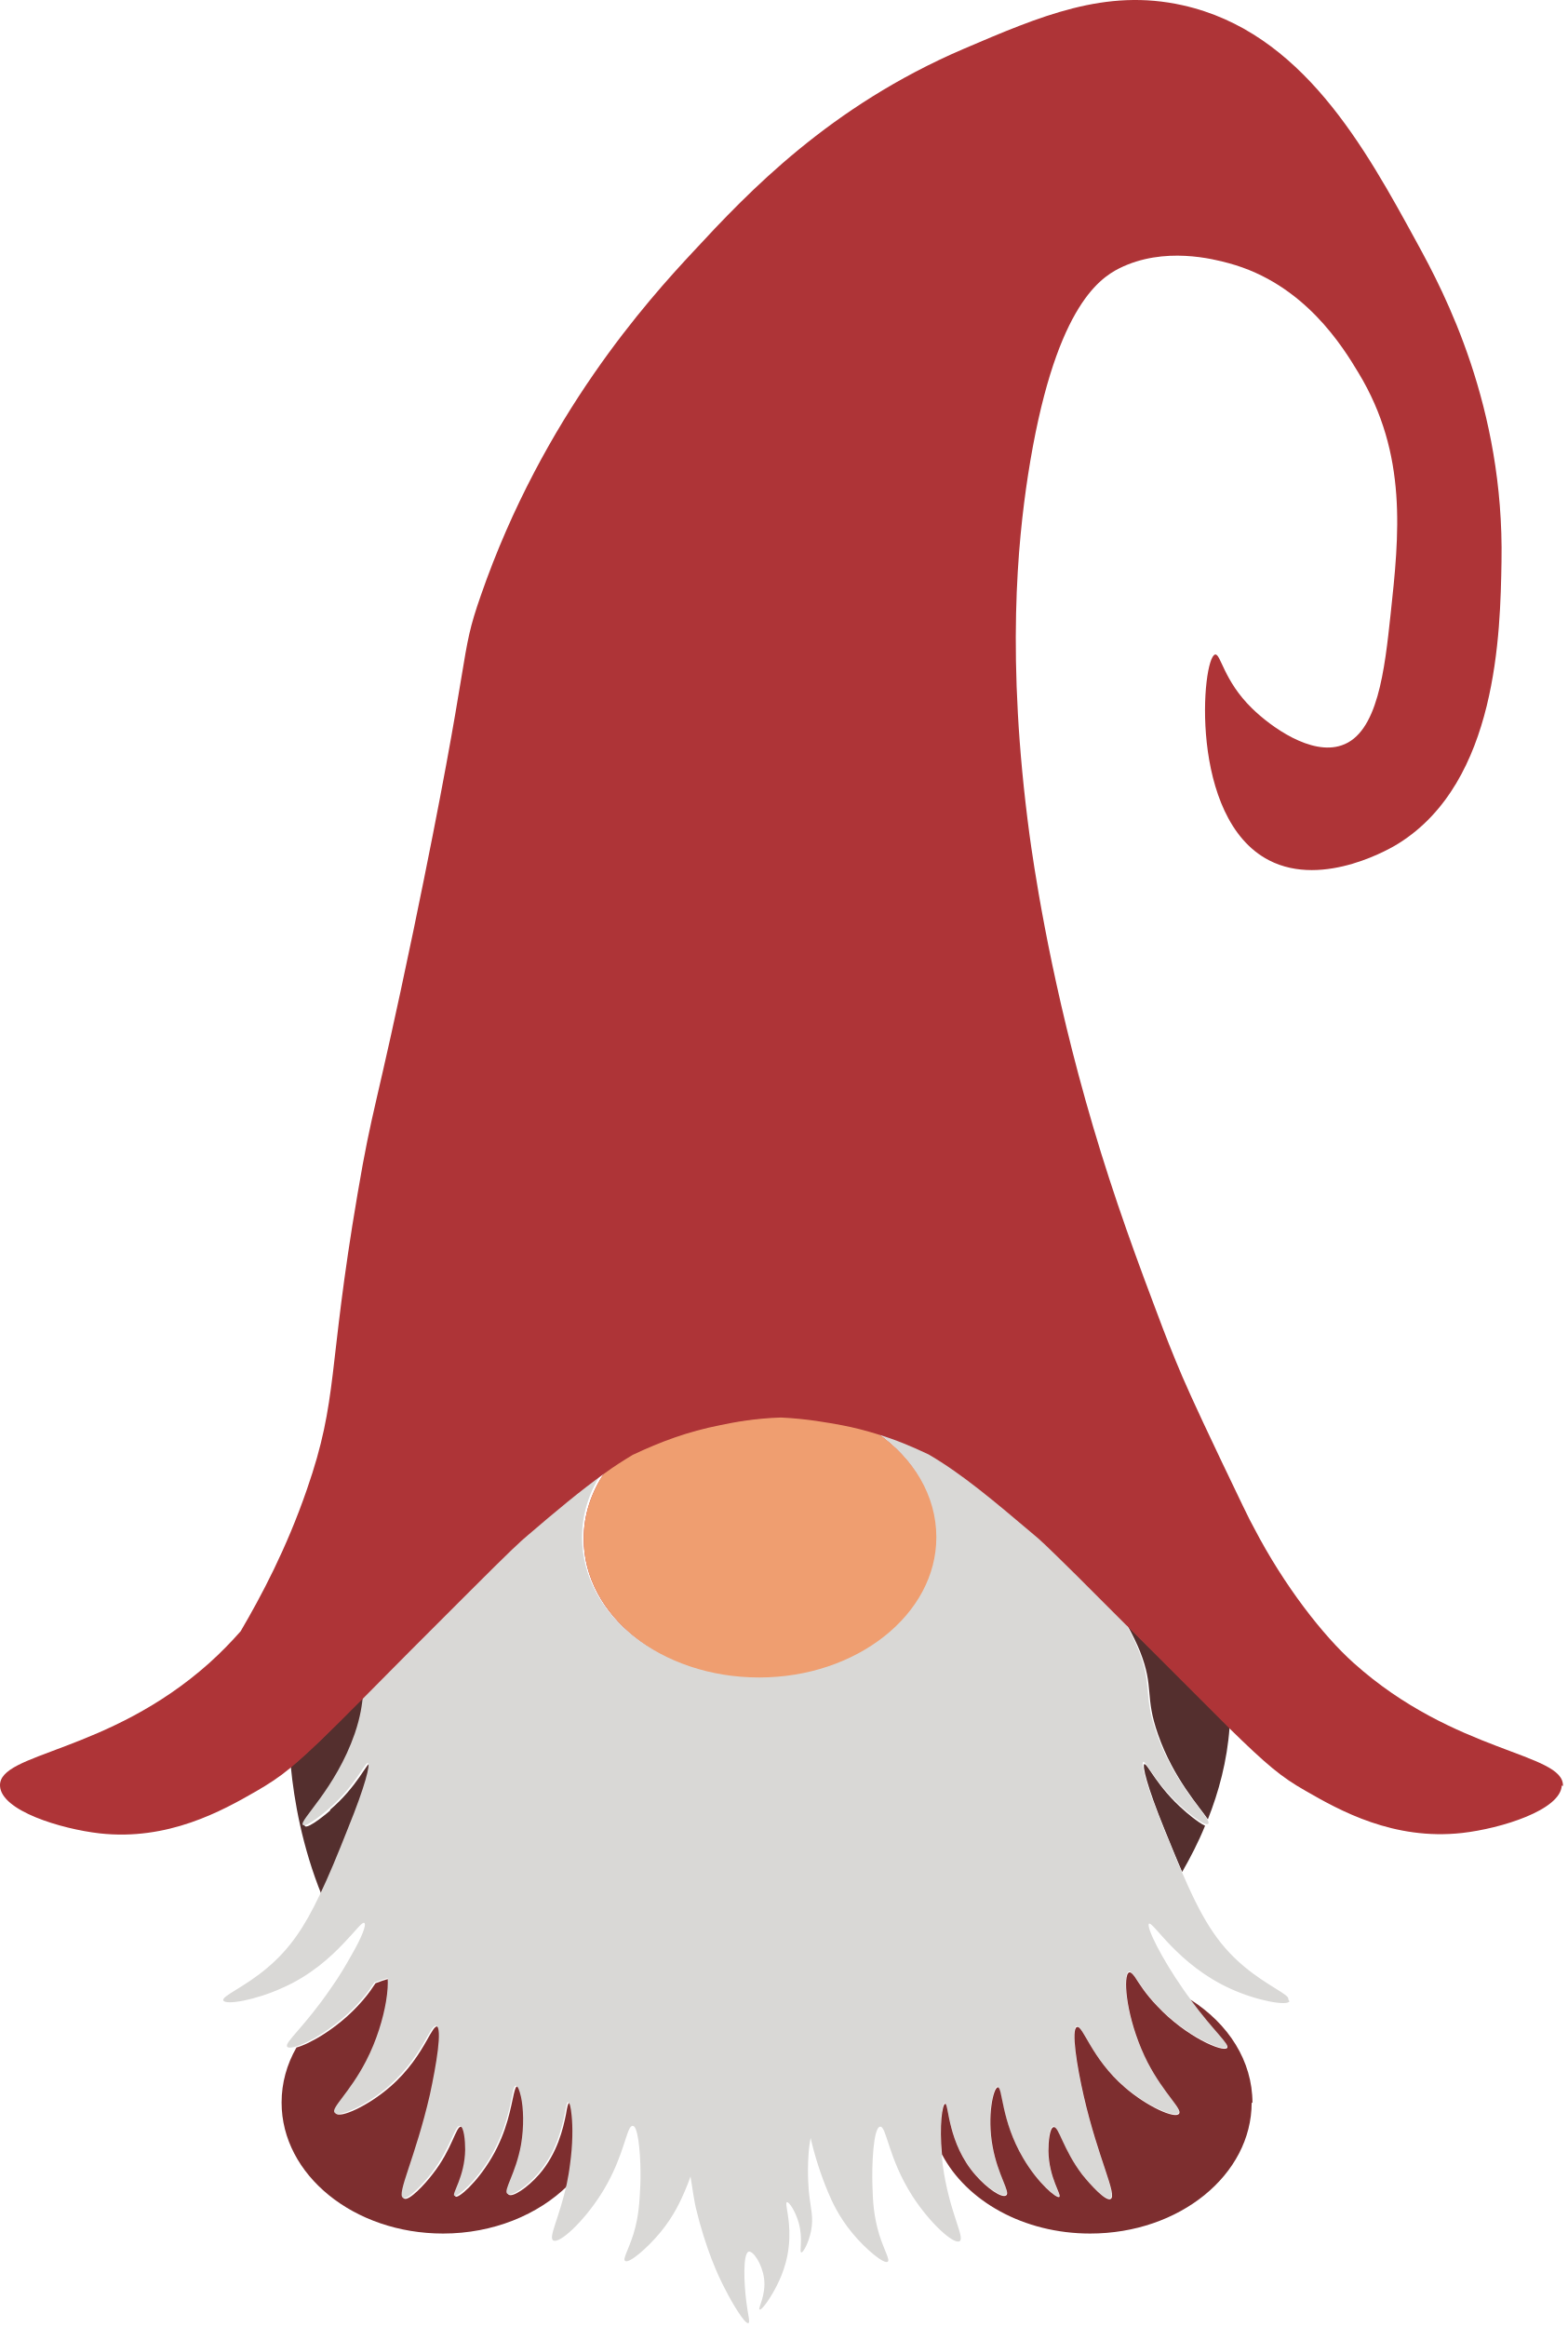
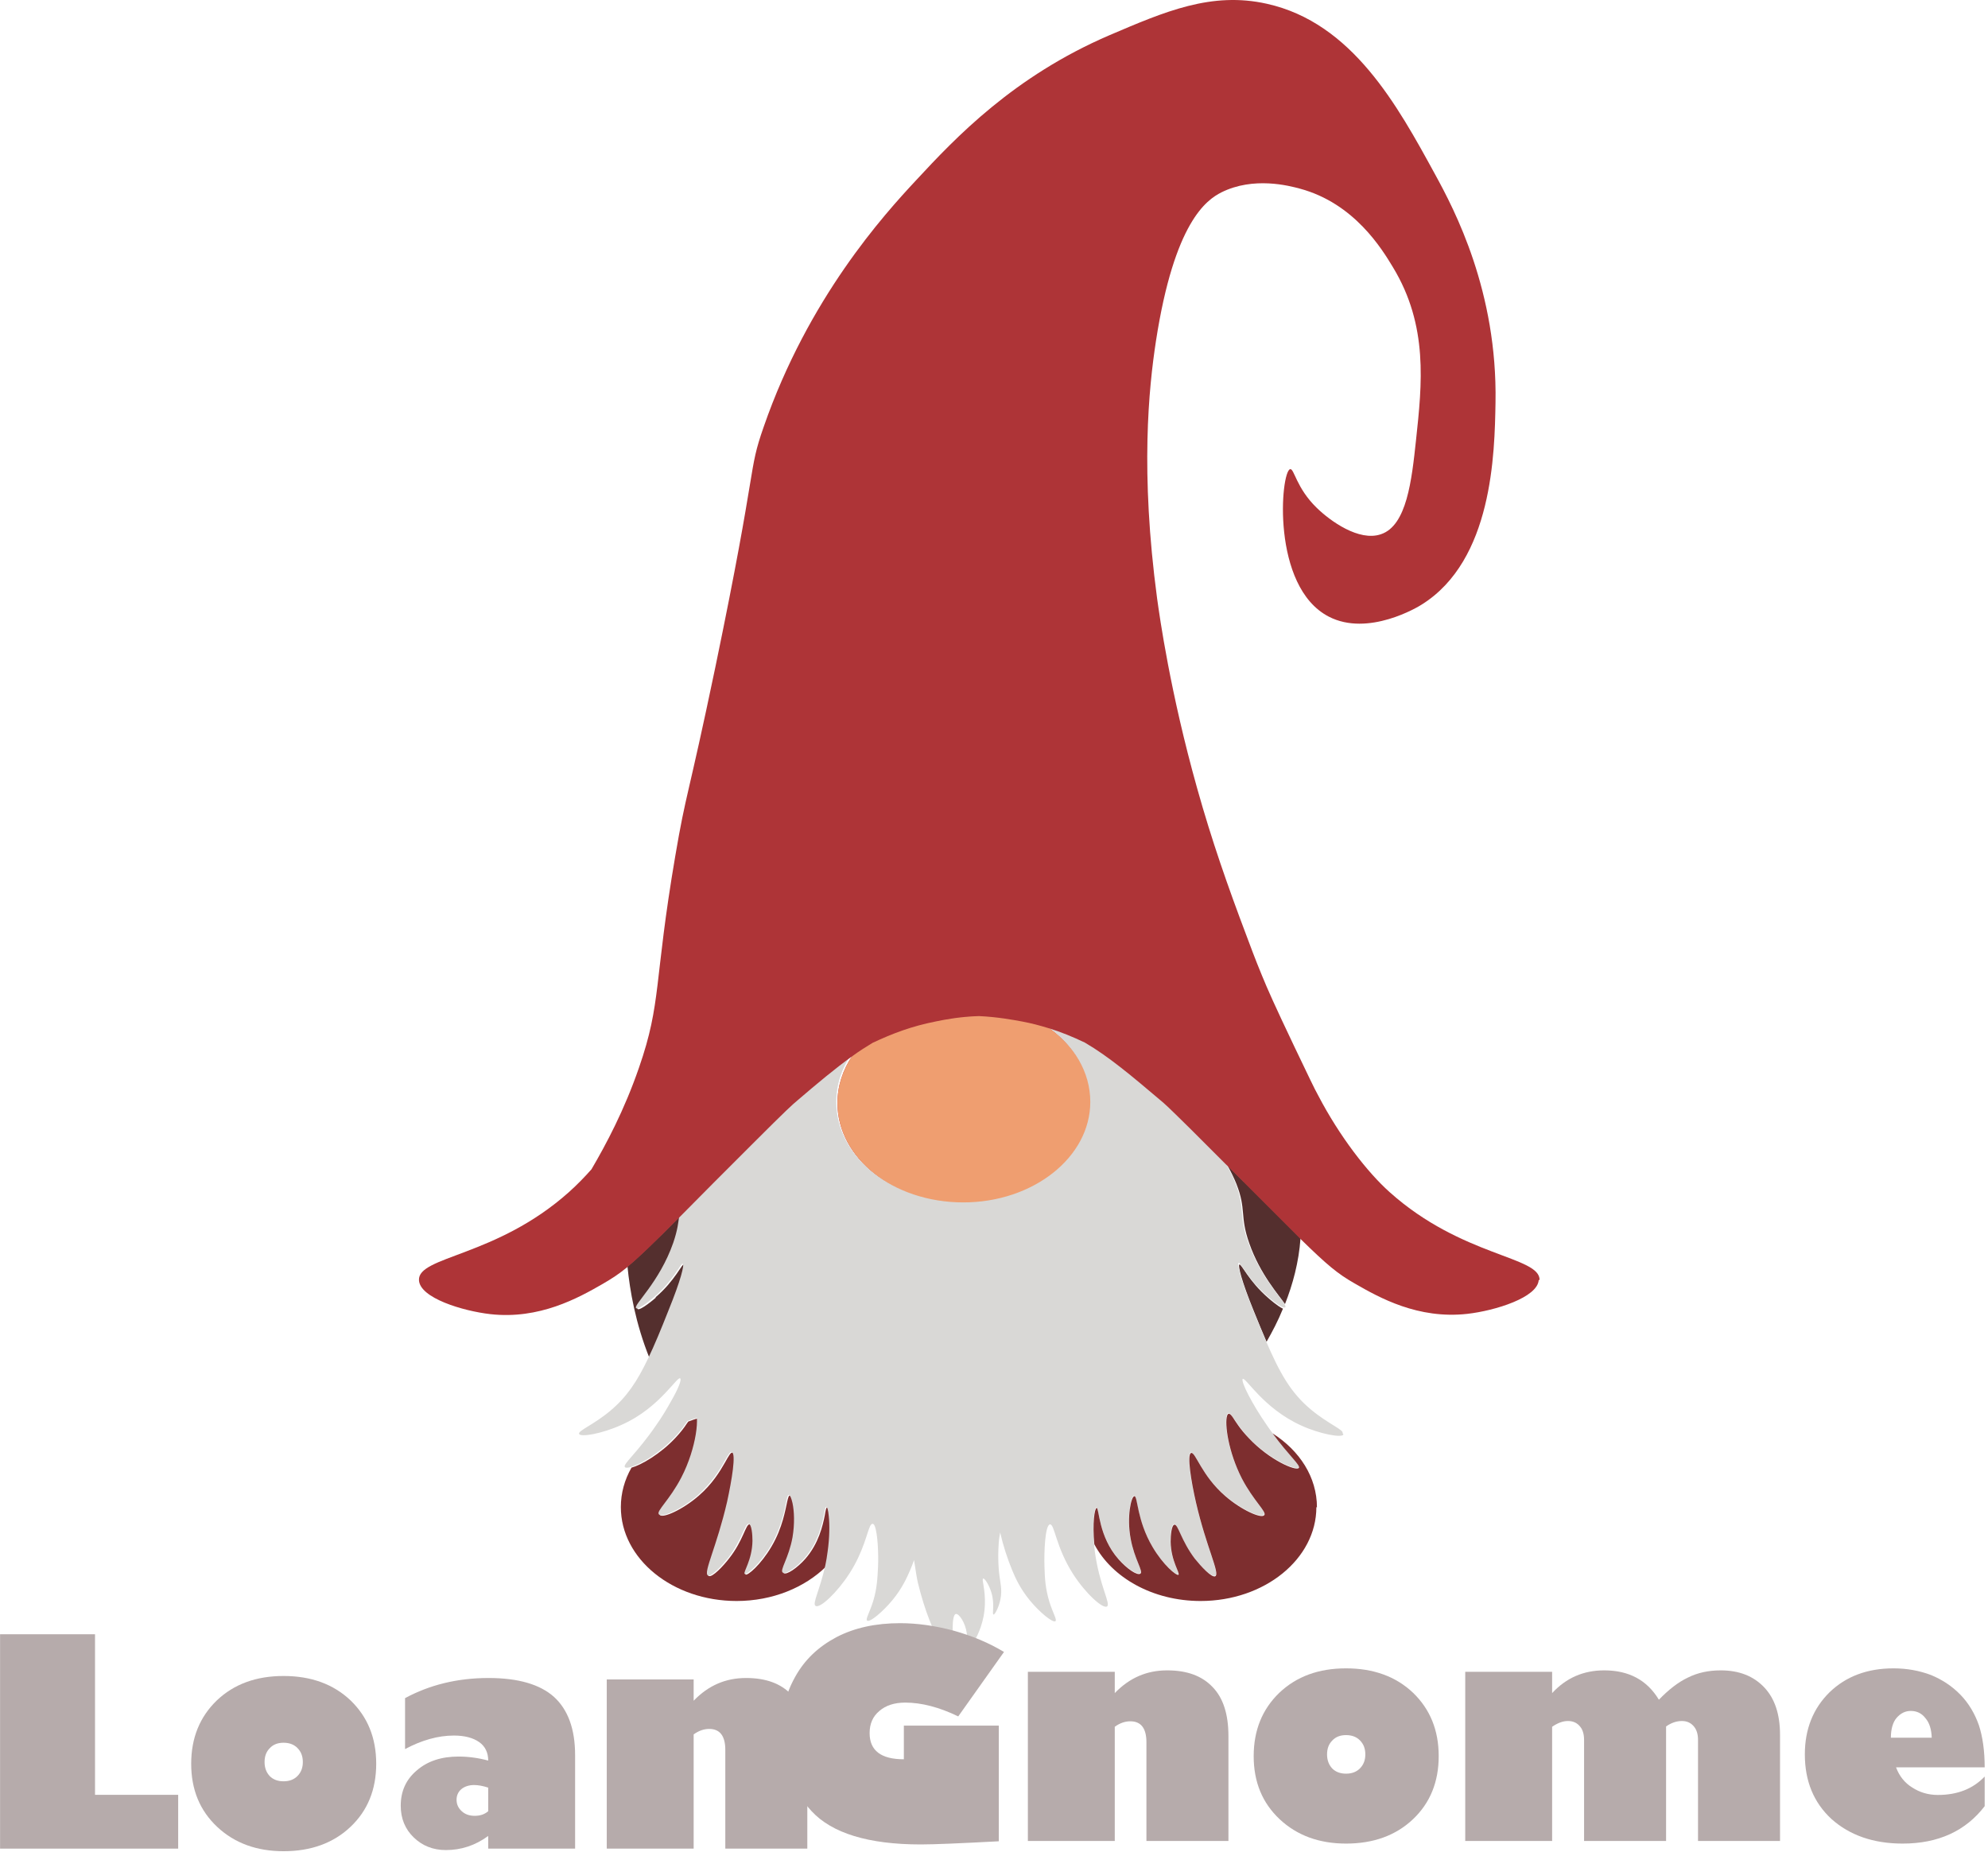
- <svg xmlns="http://www.w3.org/2000/svg" width="100%" height="100%" viewBox="0 0 281 417" version="1.1" xml:space="preserve" style="fill-rule:evenodd;clip-rule:evenodd;stroke-linejoin:round;stroke-miterlimit:2;">
-   <g transform="matrix(1,0,0,1,-172.653,-121.819)">
+ <svg xmlns="http://www.w3.org/2000/svg" width="100%" height="100%" viewBox="0 0 497 463" version="1.1" xml:space="preserve" style="fill-rule:evenodd;clip-rule:evenodd;stroke-linejoin:round;stroke-miterlimit:2;">
+   <g transform="matrix(1,0,0,1,-67.9151,-121.819)">
    <g id="Layer_x0020_1">
      <path d="M340.776,397.584C340.776,411.48 326.592,422.712 309.024,422.712C291.528,422.712 277.272,411.408 277.272,397.584C277.272,393.264 278.64,389.232 281.016,385.704C282.672,384.48 284.328,383.4 286.056,382.392C291.024,380.016 295.848,378.216 301.752,377.064C304.128,376.632 307.944,375.912 312.624,375.696C317.304,375.84 321.12,376.56 323.496,377.064C325.8,377.496 327.96,378.072 330.048,378.72C336.6,383.328 340.704,390.024 340.704,397.512L340.776,397.584Z" style="fill:rgb(180,52,73);" />
      <path d="M231.84,446.256C231.624,446.472 227.88,449.64 227.304,449.064C226.512,448.344 233.136,442.656 236.592,432.72C237.672,429.552 237.888,427.536 238.104,425.664C231.48,432.36 227.736,435.96 224.784,438.408C225.36,444.384 226.8,452.736 230.328,461.448C231.912,458.136 233.496,454.32 235.368,449.568C238.536,441.792 239.4,438.048 238.968,437.832C238.464,437.616 236.664,442.008 231.84,446.112L231.84,446.256Z" style="fill:rgb(84,47,46);" />
      <path d="M377.784,437.904C377.352,438.12 378.216,441.864 381.384,449.64C382.536,452.448 383.544,454.968 384.552,457.272C385.992,454.752 387.432,452.016 388.656,448.992C387.36,448.416 385.056,446.4 384.912,446.256C380.088,442.08 378.288,437.76 377.784,437.976L377.784,437.904Z" style="fill:rgb(84,47,46);" />
      <path d="M378.864,417.24C377.424,415.8 376.056,414.432 374.76,413.136C375.624,414.72 376.416,416.304 376.992,417.744C379.584,424.296 377.784,425.736 380.232,432.648C382.968,440.496 387.72,445.68 389.16,447.84C391.104,442.944 392.616,437.4 393.048,431.352C389.664,427.968 385.2,423.504 378.864,417.168L378.864,417.24Z" style="fill:rgb(84,47,46);" />
      <path d="M340.776,397.584C340.776,411.48 326.592,422.712 309.024,422.712C291.528,422.712 277.272,411.408 277.272,397.584C277.272,393.264 278.64,389.232 281.016,385.704C282.672,384.48 284.328,383.4 286.056,382.392C291.024,380.016 295.848,378.216 301.752,377.064C304.128,376.632 307.944,375.912 312.624,375.696C317.304,375.84 321.12,376.56 323.496,377.064C325.8,377.496 327.96,378.072 330.048,378.72C336.6,383.328 340.704,390.024 340.704,397.512L340.776,397.584Z" style="fill:rgb(239,158,112);" />
      <path d="M275.04,509.976C274.896,511.2 274.68,512.352 274.464,513.432C269.136,518.688 261.072,522.072 252.072,522.072C236.088,522.072 223.128,511.56 223.128,498.6C223.128,495.072 224.064,491.76 225.792,488.736C228.168,488.088 232.992,485.352 236.808,481.248C238.032,479.952 238.968,478.728 239.616,477.72C239.76,477.576 239.832,477.36 239.976,477.216C240.768,476.928 241.488,476.64 242.352,476.424C242.424,477.36 242.352,478.872 242.064,480.6C241.56,483.624 240.408,487.584 238.464,491.328C235.584,497.016 232.2,499.752 232.848,500.544C233.568,501.48 238.608,499.248 242.64,495.72C245.952,492.84 247.896,489.672 249.12,487.512C250.056,485.856 250.632,484.776 251.064,484.992C251.64,485.208 251.64,486.936 251.352,489.312C251.064,491.688 250.488,494.712 249.912,497.376C247.32,508.608 243.864,515.16 245.088,515.808C245.952,516.312 248.832,513.216 250.2,511.416C253.728,506.952 254.376,502.776 255.312,502.92C256.032,503.064 256.248,505.584 256.248,507.168C256.176,512.064 253.8,515.16 254.304,515.448C254.808,515.808 258.12,513 260.784,508.464C263.592,503.712 264.24,499.248 264.744,497.088C264.96,496.224 265.104,495.72 265.32,495.72C265.608,495.72 265.968,496.512 266.256,497.736C266.688,499.752 266.832,502.92 266.256,506.304C265.32,511.416 263.016,514.44 263.808,515.088C264.528,515.664 267.264,513.792 269.28,511.488C272.592,507.672 273.6,503.208 274.104,500.688C274.32,499.392 274.464,498.672 274.68,498.672C274.896,498.672 275.184,499.608 275.328,501.048C275.544,503.064 275.544,506.232 275.04,509.832L275.04,509.976Z" style="fill:rgb(125,46,47);" />
      <path d="M403.776,480.456C403.416,481.32 398.016,480.384 393.264,478.224C383.688,473.904 379.296,465.984 378.576,466.56C378.144,467.28 380.88,472.752 384.696,478.224C385.128,478.872 385.56,479.448 385.992,480.024C390.168,485.712 393.048,488.016 392.544,488.664C391.896,489.528 385.128,486.648 380.016,481.176C377.928,478.944 376.776,477 375.984,475.92C375.552,475.344 375.264,475.056 374.976,475.128C374.832,475.2 374.688,475.344 374.616,475.632C373.968,477.576 374.904,484.704 378.288,491.256C381.168,496.944 384.552,499.68 383.904,500.472C383.184,501.408 378.144,499.176 374.112,495.648C368.208,490.536 366.696,484.56 365.616,484.92C364.536,485.28 365.616,491.976 366.84,497.304C369.432,508.536 372.888,515.088 371.664,515.736C370.8,516.24 367.92,513.144 366.552,511.344C363.024,506.88 362.376,502.704 361.44,502.848C360.72,502.992 360.504,505.512 360.504,507.096C360.576,511.992 362.952,515.088 362.448,515.376C361.944,515.736 358.632,512.928 355.968,508.392C352.008,501.624 352.296,495.648 351.432,495.72C350.64,495.792 349.56,500.832 350.496,506.304C351.432,511.416 353.736,514.44 352.944,515.088C352.224,515.664 349.488,513.792 347.472,511.488C342.504,505.8 342.72,498.6 342,498.672C341.496,498.744 340.992,502.488 341.424,507.744C341.496,508.392 341.568,509.112 341.64,509.832C342.792,518.256 345.672,522.792 344.664,523.44C343.584,524.088 339.264,520.128 336.168,515.304C331.848,508.536 331.56,502.776 330.408,502.92C329.184,503.064 328.896,509.832 329.04,513.648C329.112,516.312 329.256,518.976 330.264,522.288C331.2,525.24 332.208,526.752 331.776,527.112C331.128,527.616 327.816,524.88 325.44,522C322.992,519.048 321.768,516.312 321.048,514.584C319.752,511.488 318.672,508.104 317.952,504.936C317.808,505.728 317.664,506.592 317.592,507.672C317.304,511.632 317.664,514.8 317.664,514.8C317.952,517.608 318.528,519.12 318.024,521.64C317.592,523.8 316.584,525.528 316.296,525.456C315.864,525.384 316.656,523.008 315.792,520.056C315.216,518.112 314.136,516.384 313.704,516.456C313.272,516.6 314.28,519.12 314.136,522.936C313.992,527.328 312.408,530.424 311.616,531.936C310.464,534.096 309.096,535.896 308.808,535.68C308.448,535.536 310.032,533.088 309.6,530.064C309.24,527.472 307.656,525.168 306.864,525.312C305.784,525.6 306,531 306.432,534.312C306.72,536.688 307.152,537.984 306.792,538.128L306.72,538.128C306.072,538.128 303.912,534.6 302.616,532.008C301.392,529.704 299.16,524.88 297.36,517.392C297.144,516.456 296.856,514.656 296.424,511.848C296.136,512.712 295.776,513.576 295.416,514.44C294.696,516.096 293.472,518.904 291.024,521.856C288.648,524.736 285.336,527.544 284.688,526.968C284.256,526.608 285.264,525.096 286.2,522.144C287.208,518.832 287.28,516.24 287.424,513.504C287.568,510.408 287.352,505.296 286.632,503.424C286.488,502.992 286.272,502.776 286.056,502.776C285.84,502.776 285.696,502.92 285.48,503.28C284.688,504.792 283.824,509.688 280.296,515.16C277.2,519.984 272.88,524.016 271.8,523.296C270.936,522.72 272.88,519.336 274.248,513.144C274.464,512.064 274.68,510.912 274.824,509.688C275.328,506.088 275.328,502.92 275.112,500.904C274.968,499.392 274.752,498.528 274.464,498.528C274.248,498.528 274.104,499.32 273.888,500.544C273.384,503.064 272.376,507.528 269.064,511.344C267.048,513.648 264.384,515.52 263.592,514.944C262.8,514.368 265.104,511.344 266.04,506.16C266.616,502.776 266.472,499.608 266.04,497.592C265.752,496.368 265.464,495.576 265.104,495.576C264.888,495.576 264.672,496.08 264.528,496.944C264.096,499.104 263.376,503.496 260.568,508.32C257.904,512.856 254.592,515.592 254.088,515.304C253.584,514.944 255.96,511.92 256.032,507.024C256.032,505.44 255.816,502.92 255.096,502.776C254.16,502.632 253.44,506.736 249.984,511.272C248.544,513.072 245.736,516.168 244.872,515.664C243.72,514.944 247.104,508.464 249.696,497.232C250.272,494.568 250.848,491.544 251.136,489.168C251.424,486.792 251.424,484.992 250.848,484.848C250.416,484.704 249.84,485.712 248.904,487.368C247.68,489.528 245.736,492.624 242.424,495.576C238.392,499.104 233.352,501.336 232.632,500.4C231.912,499.608 235.296,496.872 238.248,491.184C240.192,487.44 241.344,483.48 241.848,480.456C242.136,478.728 242.208,477.288 242.136,476.28C241.344,476.496 240.552,476.784 239.76,477.072C239.688,477.216 239.544,477.36 239.4,477.576C238.752,478.584 237.816,479.808 236.592,481.104C232.704,485.208 227.952,487.944 225.576,488.592C224.784,488.808 224.28,488.808 224.136,488.592C223.56,487.872 227.16,485.136 231.984,478.08C233.424,476.064 234.648,473.976 235.656,472.176C237.456,469.08 238.392,466.704 237.96,466.416C237.6,466.128 236.448,467.784 234.288,470.016C231.912,472.536 228.312,475.848 223.2,478.08C218.448,480.24 213.12,481.176 212.688,480.312C212.328,479.52 216.36,478.008 220.536,474.48C224.64,471.024 227.232,467.136 229.968,461.376C231.552,458.064 233.136,454.248 235.008,449.496C238.176,441.72 239.04,437.976 238.608,437.76C238.104,437.544 236.304,441.936 231.48,446.04C231.264,446.256 227.52,449.424 226.944,448.848C226.152,448.128 232.776,442.44 236.232,432.504C237.312,429.336 237.528,427.32 237.744,425.448C240.12,423.072 242.856,420.264 246.096,417.024C249.984,413.064 253.152,409.968 255.672,407.448C264.456,398.664 265.608,397.656 266.976,396.504C272.016,392.256 276.408,388.512 280.728,385.416C278.352,388.944 276.984,392.976 276.984,397.296C276.984,411.192 291.168,422.424 308.736,422.424C326.232,422.424 340.488,411.12 340.488,397.296C340.488,389.808 336.384,383.112 329.832,378.504C333,379.512 335.952,380.736 338.904,382.104C344.952,385.632 350.712,390.528 357.696,396.432C358.848,397.44 359.856,398.304 365.472,403.848C367.704,406.008 370.584,408.96 374.472,412.848C375.336,414.432 376.128,416.016 376.704,417.456C379.296,424.008 377.496,425.448 379.944,432.36C382.68,440.208 387.432,445.392 388.872,447.552C389.232,448.128 389.376,448.488 389.232,448.632C389.088,448.776 388.8,448.704 388.44,448.56C387.144,447.984 384.84,445.968 384.696,445.824C379.872,441.648 378.072,437.328 377.568,437.544C377.136,437.76 378,441.504 381.168,449.28C382.32,452.088 383.328,454.608 384.336,456.912C387.864,465.12 390.6,470.016 395.712,474.264C399.96,477.792 403.92,479.304 403.56,480.096L403.776,480.456Z" style="fill:rgb(217,216,214);" />
      <path d="M397.008,498.6C397.008,511.56 384.048,522.072 368.064,522.072C356.112,522.072 345.888,516.24 341.496,507.888C340.992,502.632 341.568,498.888 342.072,498.816C342.72,498.744 342.504,505.944 347.544,511.632C349.56,513.936 352.224,515.808 353.016,515.232C353.808,514.656 351.504,511.632 350.568,506.448C349.56,500.976 350.712,495.936 351.504,495.864C352.368,495.792 352.08,501.84 356.04,508.536C358.704,513.072 362.016,515.808 362.52,515.52C363.024,515.16 360.648,512.136 360.576,507.24C360.576,505.656 360.792,503.136 361.512,502.992C362.448,502.848 363.168,506.952 366.624,511.488C368.064,513.288 370.872,516.384 371.736,515.88C372.96,515.16 369.504,508.68 366.912,497.448C365.688,492.12 364.608,485.424 365.688,485.064C366.768,484.704 368.28,490.68 374.184,495.792C378.216,499.32 383.256,501.552 383.976,500.616C384.696,499.824 381.312,497.088 378.36,491.4C374.976,484.776 374.04,477.72 374.688,475.776C374.76,475.488 374.904,475.344 375.048,475.272C375.336,475.2 375.624,475.488 376.056,476.064C376.776,477.144 377.928,479.088 380.088,481.32C385.2,486.792 391.896,489.672 392.616,488.808C393.12,488.16 390.24,485.856 386.064,480.168C392.832,484.488 397.152,491.112 397.152,498.672L397.008,498.6Z" style="fill:rgb(125,46,47);" />
      <path d="M452.592,441.792C452.376,446.184 441.72,449.496 434.736,450.288C422.424,451.656 412.776,446.256 406.656,442.728C402.336,440.28 399.744,438.12 392.976,431.496L365.688,404.208C360.072,398.664 359.064,397.728 357.912,396.792C350.928,390.888 345.168,385.992 339.12,382.464C336.096,381.024 333.144,379.8 330.048,378.864C327.96,378.216 325.8,377.64 323.496,377.208C321.12,376.776 317.304,376.056 312.624,375.84C307.944,375.984 304.128,376.704 301.752,377.208C295.92,378.36 291.096,380.16 286.056,382.536C284.4,383.544 282.672,384.624 281.016,385.848C276.696,388.944 272.304,392.616 267.264,396.936C265.896,398.088 264.744,399.096 255.96,407.88C253.44,410.4 250.344,413.496 246.384,417.456C243.144,420.696 240.408,423.504 238.032,425.88C231.408,432.576 227.664,436.176 224.712,438.624C222.624,440.352 220.824,441.504 218.592,442.8C212.472,446.328 202.752,451.728 190.512,450.36C183.6,449.568 172.872,446.328 172.656,441.864C172.368,435.816 191.952,436.104 210.168,419.832C212.256,417.96 214.128,416.016 215.784,414.144C219.456,407.88 223.992,399.384 227.664,388.728C233.352,372.384 231.336,367.416 236.736,335.808C239.472,319.68 239.832,321.768 246.744,288.648C257.544,236.592 254.808,240.048 258.84,228.528C270,196.344 288.864,175.536 296.928,166.896C306.792,156.24 321.336,140.904 345.312,130.608C359.136,124.704 370.8,119.664 384.624,122.76C406.008,127.512 417.312,148.248 426.672,165.384C431.568,174.312 442.296,194.688 441.792,222.48C441.576,235.224 441.072,261.864 423.36,272.952C422.496,273.528 409.968,281.088 400.104,275.976C385.632,268.488 388.08,239.616 390.456,239.112C391.464,238.896 391.968,243.792 397.08,248.76C400.464,252.072 407.664,257.256 413.136,255.384C419.616,253.224 420.84,241.92 421.92,231.84C423.432,217.8 425.016,203.256 416.16,188.64C413.424,184.104 406.512,172.656 392.904,168.984C390.24,168.264 381.312,165.888 373.248,169.92C369.576,171.792 361.512,177.264 356.904,207.072C355.104,218.88 352.944,239.688 357.192,271.44C357.84,276.048 360.432,294.768 367.2,318.888C370.872,331.992 374.832,343.296 379.512,355.68C380.376,357.984 381.672,361.512 383.4,365.688C384.84,369.216 386.568,373.104 391.536,383.544C394.92,390.6 396.576,394.128 397.44,395.64C402.84,406.008 409.824,414.936 415.296,419.832C433.44,436.104 453.024,435.888 452.808,441.864L452.592,441.792Z" style="fill:rgb(174,52,55);" />
+       <g transform="matrix(1,0,0,1,-24.7325,395.046)">
+         <g transform="matrix(71.9351,0,0,71.9351,87.4843,188.935)">
+           <path d="M0.072,-0L0.072,-0.745L0.402,-0.745L0.402,-0.187L0.691,-0.187L0.691,-0L0.072,-0Z" style="fill:rgb(182,171,171);fill-rule:nonzero;" />
+         </g>
+         <g transform="matrix(71.9351,0,0,71.9351,137.712,188.935)">
+           <path d="M0.359,0.009C0.266,0.009 0.189,-0.019 0.129,-0.075C0.068,-0.132 0.038,-0.205 0.038,-0.295C0.038,-0.385 0.068,-0.458 0.127,-0.515C0.187,-0.572 0.264,-0.6 0.359,-0.6C0.454,-0.6 0.532,-0.572 0.592,-0.515C0.651,-0.458 0.681,-0.385 0.681,-0.295C0.681,-0.205 0.651,-0.132 0.592,-0.076C0.532,-0.019 0.454,0.009 0.359,0.009ZM0.359,-0.368C0.339,-0.368 0.323,-0.362 0.311,-0.349C0.299,-0.337 0.293,-0.321 0.293,-0.301C0.293,-0.281 0.299,-0.265 0.311,-0.252C0.323,-0.24 0.339,-0.234 0.359,-0.234C0.379,-0.234 0.395,-0.24 0.407,-0.252C0.42,-0.265 0.426,-0.281 0.426,-0.301C0.426,-0.321 0.42,-0.337 0.407,-0.35C0.395,-0.362 0.379,-0.368 0.359,-0.368Z" style="fill:rgb(182,171,171);fill-rule:nonzero;" />
+         </g>
+         <g transform="matrix(71.9351,0,0,71.9351,189.451,188.935)">
+           <path d="M0.062,-0.346L0.062,-0.523C0.147,-0.569 0.244,-0.593 0.352,-0.593C0.455,-0.593 0.531,-0.571 0.58,-0.527C0.628,-0.483 0.653,-0.416 0.653,-0.325L0.653,-0L0.351,-0L0.351,-0.044C0.306,-0.011 0.257,0.005 0.204,0.005C0.159,0.005 0.122,-0.01 0.092,-0.039C0.062,-0.068 0.047,-0.105 0.047,-0.149C0.047,-0.199 0.065,-0.24 0.103,-0.272C0.14,-0.304 0.188,-0.32 0.248,-0.32C0.283,-0.32 0.318,-0.315 0.351,-0.306C0.351,-0.333 0.341,-0.355 0.32,-0.37C0.299,-0.385 0.269,-0.393 0.232,-0.393C0.177,-0.393 0.12,-0.377 0.062,-0.346ZM0.351,-0.13L0.351,-0.212C0.333,-0.218 0.316,-0.221 0.302,-0.221C0.284,-0.221 0.269,-0.216 0.258,-0.207C0.247,-0.198 0.241,-0.185 0.241,-0.17C0.241,-0.154 0.247,-0.141 0.259,-0.13C0.271,-0.119 0.286,-0.114 0.304,-0.114C0.323,-0.114 0.338,-0.119 0.351,-0.13Z" style="fill:rgb(182,171,171);fill-rule:nonzero;" />
+         </g>
+         <g transform="matrix(71.9351,0,0,71.9351,240.381,188.935)">
+           <path d="M0.357,-0.588L0.357,-0.514C0.408,-0.567 0.468,-0.593 0.539,-0.593C0.608,-0.593 0.66,-0.574 0.697,-0.535C0.734,-0.497 0.752,-0.44 0.752,-0.365L0.752,-0L0.467,-0L0.467,-0.343C0.467,-0.392 0.448,-0.416 0.411,-0.416C0.393,-0.416 0.375,-0.41 0.357,-0.397L0.357,-0L0.055,-0L0.055,-0.588L0.357,-0.588Z" style="fill:rgb(182,171,171);fill-rule:nonzero;" />
+         </g>
+       </g>
+       <g transform="matrix(1,0,0,1,183.287,22.9012)">
+         <g transform="matrix(71.9351,0,0,71.9351,76.2072,559.171)">
+           <path d="M0.826,-0.657L0.667,-0.433C0.601,-0.465 0.539,-0.481 0.483,-0.481C0.445,-0.481 0.415,-0.471 0.393,-0.452C0.37,-0.433 0.359,-0.407 0.359,-0.375C0.359,-0.314 0.399,-0.284 0.478,-0.284L0.478,-0.401L0.808,-0.401L0.808,0.001C0.675,0.008 0.584,0.012 0.537,0.012C0.355,0.012 0.228,-0.027 0.157,-0.104C0.086,-0.181 0.051,-0.272 0.051,-0.375C0.051,-0.446 0.067,-0.511 0.1,-0.57C0.133,-0.63 0.181,-0.675 0.243,-0.708C0.306,-0.741 0.38,-0.757 0.465,-0.757C0.525,-0.757 0.587,-0.748 0.651,-0.731C0.715,-0.713 0.773,-0.689 0.826,-0.657Z" style="fill:rgb(182,171,171);fill-rule:nonzero;" />
+         </g>
+         <g transform="matrix(71.9351,0,0,71.9351,137.64,559.171)">
+           <path d="M0.357,-0.588L0.357,-0.514C0.408,-0.567 0.468,-0.593 0.539,-0.593C0.608,-0.593 0.66,-0.574 0.697,-0.535C0.734,-0.497 0.752,-0.44 0.752,-0.365L0.752,-0L0.467,-0L0.467,-0.343C0.467,-0.392 0.448,-0.416 0.411,-0.416C0.393,-0.416 0.375,-0.41 0.357,-0.397L0.357,-0L0.055,-0L0.055,-0.588L0.357,-0.588Z" style="fill:rgb(182,171,171);fill-rule:nonzero;" />
+         </g>
+         <g transform="matrix(71.9351,0,0,71.9351,195.315,559.171)">
+           <path d="M0.359,0.009C0.266,0.009 0.189,-0.019 0.129,-0.075C0.068,-0.132 0.038,-0.205 0.038,-0.295C0.038,-0.385 0.068,-0.458 0.127,-0.515C0.187,-0.572 0.264,-0.6 0.359,-0.6C0.454,-0.6 0.532,-0.572 0.592,-0.515C0.651,-0.458 0.681,-0.385 0.681,-0.295C0.681,-0.205 0.651,-0.132 0.592,-0.076C0.532,-0.019 0.454,0.009 0.359,0.009ZM0.359,-0.368C0.339,-0.368 0.323,-0.362 0.311,-0.349C0.299,-0.337 0.293,-0.321 0.293,-0.301C0.293,-0.281 0.299,-0.265 0.311,-0.252C0.323,-0.24 0.339,-0.234 0.359,-0.234C0.379,-0.234 0.395,-0.24 0.407,-0.252C0.42,-0.265 0.426,-0.281 0.426,-0.301C0.426,-0.321 0.42,-0.337 0.407,-0.35C0.395,-0.362 0.379,-0.368 0.359,-0.368Z" style="fill:rgb(182,171,171);fill-rule:nonzero;" />
+         </g>
+         <g transform="matrix(71.9351,0,0,71.9351,247.053,559.171)">
+           <path d="M0.356,-0.588L0.356,-0.514C0.405,-0.567 0.465,-0.593 0.537,-0.593C0.623,-0.593 0.686,-0.559 0.727,-0.491C0.761,-0.526 0.794,-0.552 0.828,-0.568C0.862,-0.585 0.9,-0.593 0.942,-0.593C1.006,-0.593 1.056,-0.573 1.093,-0.534C1.13,-0.495 1.148,-0.44 1.148,-0.369L1.148,-0L0.863,-0L0.863,-0.351C0.863,-0.372 0.858,-0.388 0.847,-0.4C0.837,-0.411 0.824,-0.417 0.807,-0.417C0.789,-0.417 0.77,-0.411 0.752,-0.398L0.752,-0L0.467,-0L0.467,-0.351C0.467,-0.372 0.462,-0.388 0.452,-0.399C0.442,-0.411 0.428,-0.417 0.411,-0.417C0.393,-0.417 0.375,-0.41 0.356,-0.397L0.356,-0L0.054,-0L0.054,-0.588L0.356,-0.588Z" style="fill:rgb(182,171,171);fill-rule:nonzero;" />
+         </g>
+         <g transform="matrix(71.9351,0,0,71.9351,333.249,559.171)">
+           <path d="M0.661,-0.224L0.661,-0.121C0.595,-0.035 0.5,0.009 0.376,0.009C0.274,0.009 0.192,-0.02 0.129,-0.076C0.067,-0.133 0.036,-0.208 0.036,-0.301C0.036,-0.389 0.065,-0.461 0.122,-0.517C0.179,-0.572 0.253,-0.6 0.344,-0.6C0.391,-0.6 0.434,-0.592 0.474,-0.577C0.513,-0.561 0.548,-0.538 0.577,-0.508C0.606,-0.478 0.627,-0.442 0.641,-0.402C0.654,-0.362 0.661,-0.313 0.661,-0.256L0.353,-0.256C0.364,-0.226 0.383,-0.202 0.409,-0.186C0.435,-0.169 0.465,-0.16 0.498,-0.16C0.566,-0.16 0.62,-0.181 0.661,-0.224ZM0.335,-0.359L0.477,-0.359C0.476,-0.388 0.469,-0.411 0.455,-0.427C0.442,-0.444 0.425,-0.452 0.404,-0.452C0.385,-0.452 0.369,-0.444 0.355,-0.428C0.342,-0.413 0.335,-0.389 0.335,-0.359Z" style="fill:rgb(182,171,171);fill-rule:nonzero;" />
+         </g>
+       </g>
    </g>
  </g>
</svg>
